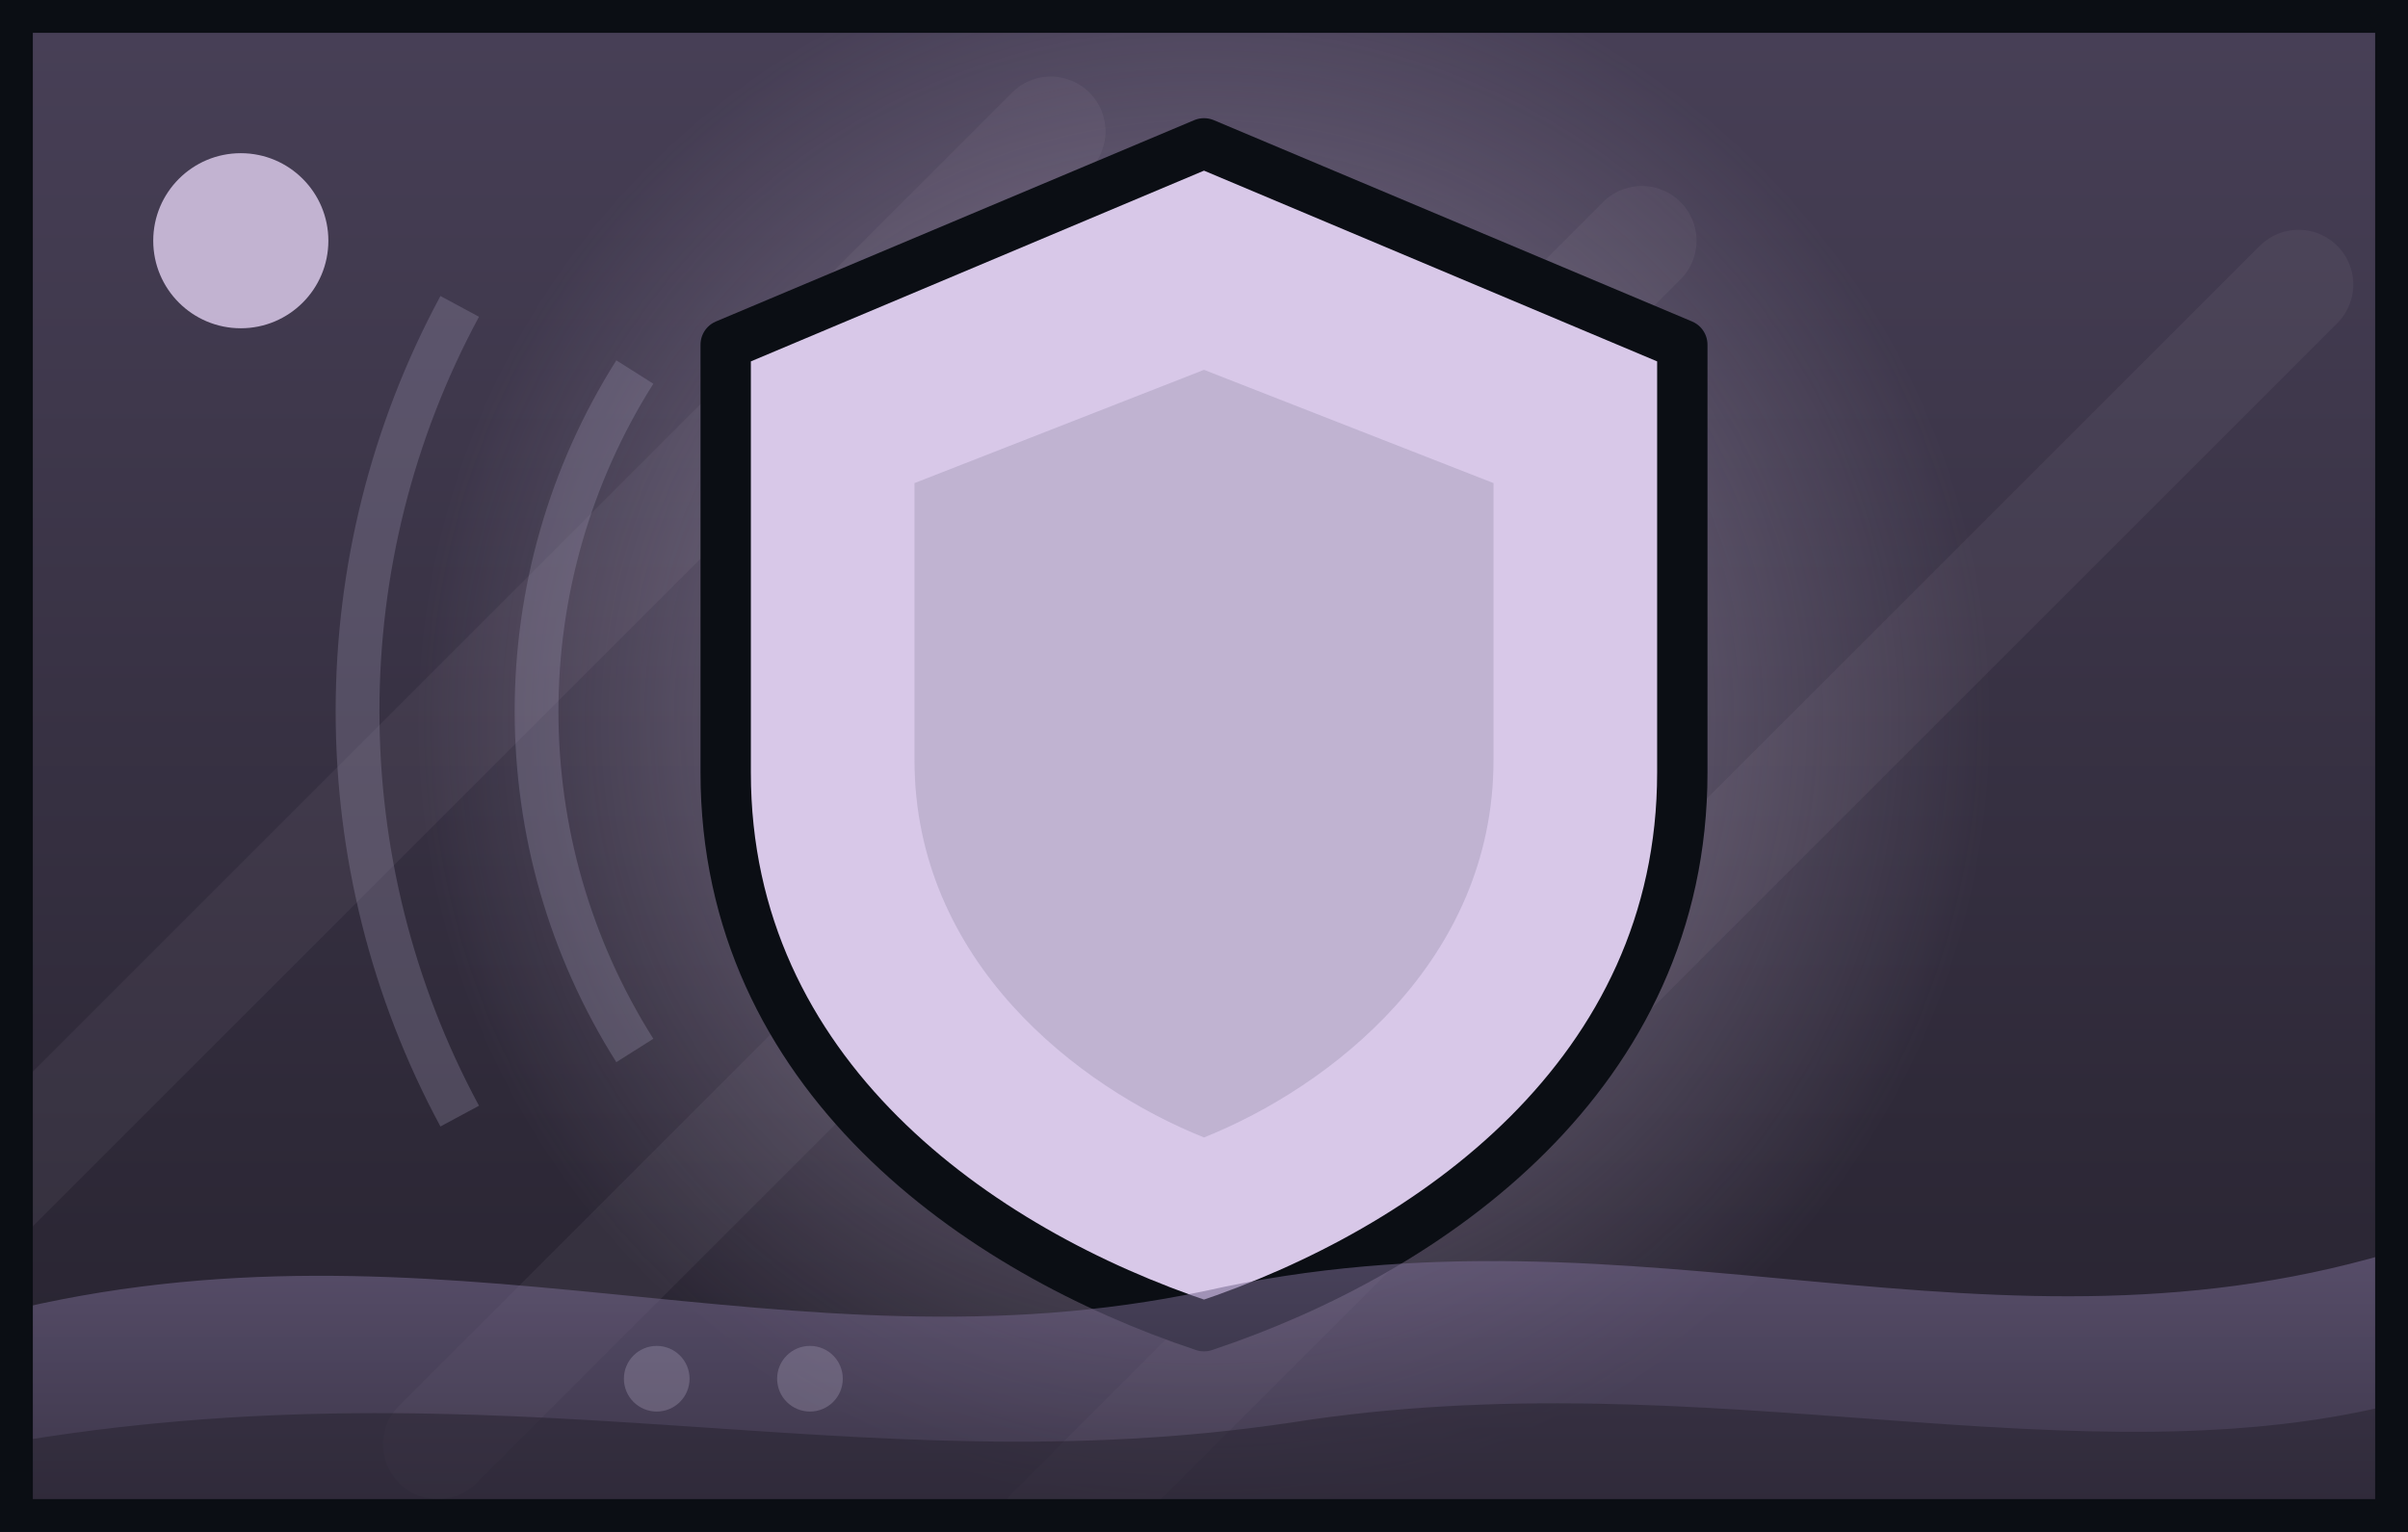
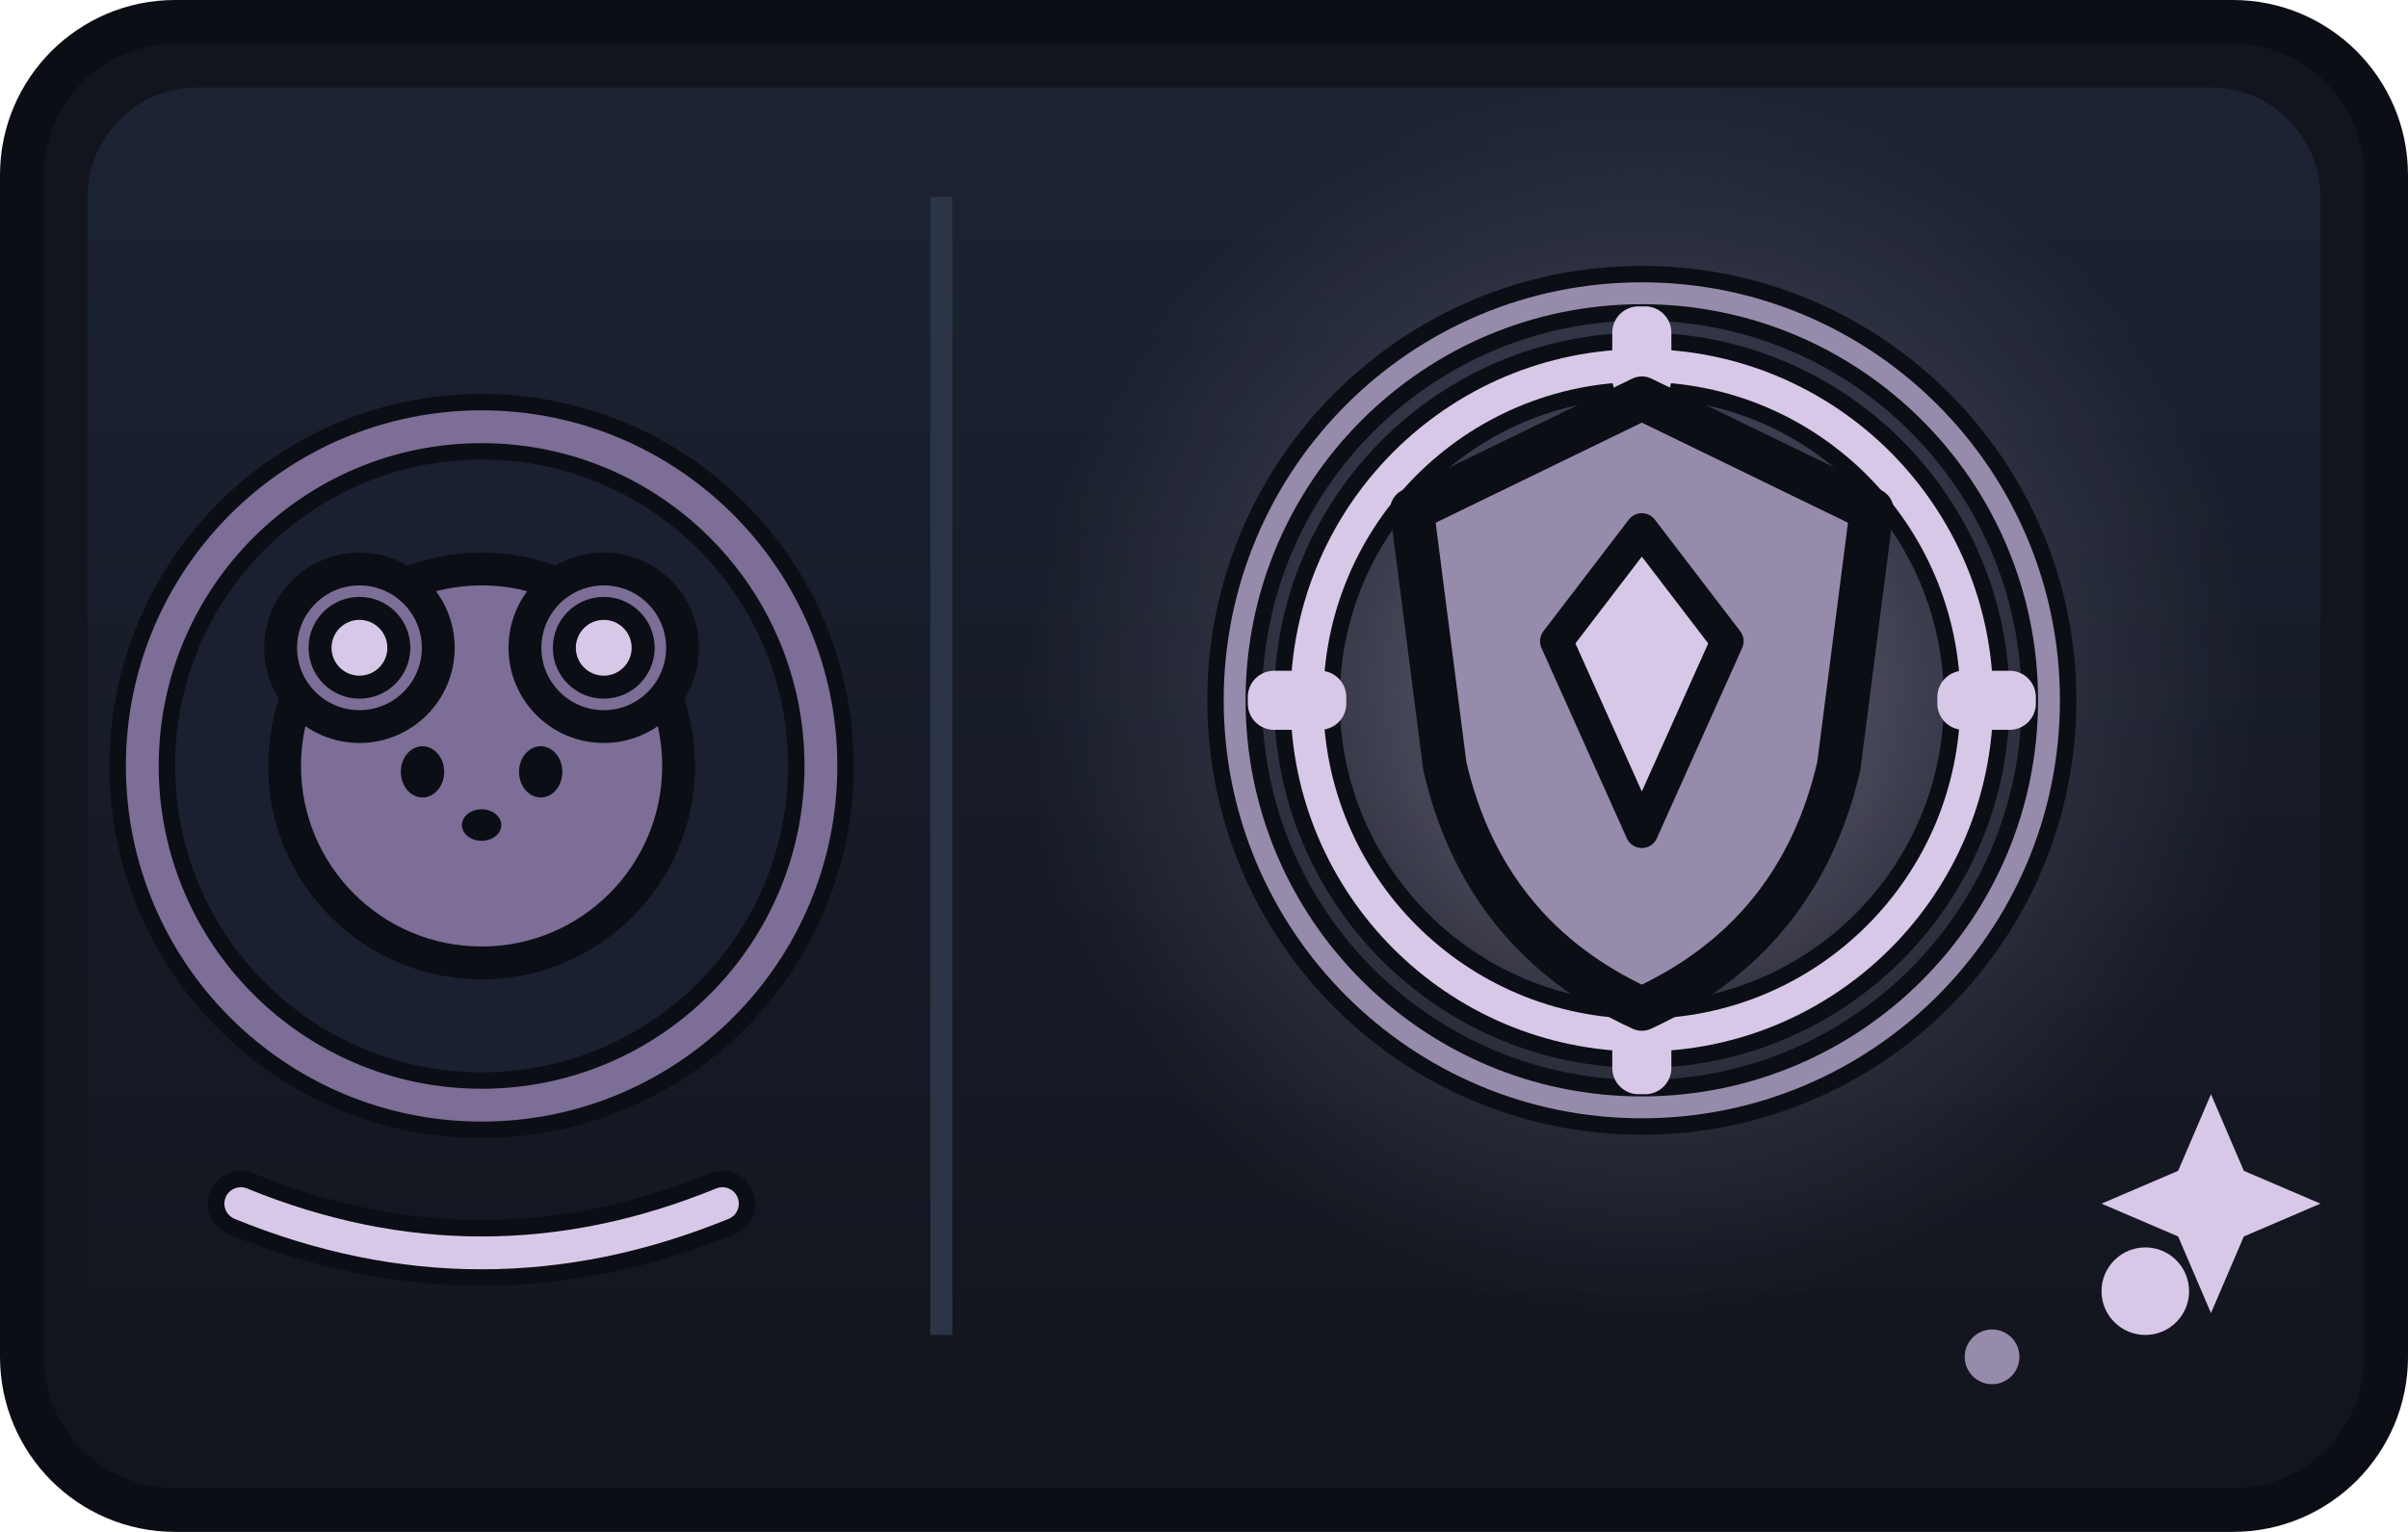
<svg xmlns="http://www.w3.org/2000/svg" width="220" height="140" viewBox="0 0 220 140">
  <defs>
-     <linearGradient id="bg_rat_defense" x1="0" y1="0" x2="0" y2="1">
-       <stop offset="0" stop-color="#484057" />
-       <stop offset="1" stop-color="#25212D" />
+     <linearGradient id="bg_card_rat_defense" x1="0" y1="0" x2="0" y2="1">
+       <stop offset="0" stop-color="#1C2333" />
+       <stop offset="1" stop-color="#12151D" />
    </linearGradient>
-     <radialGradient id="glow_rat_defense" cx="0.5" cy="0.5" r="0.5">
-       <stop offset="0" stop-color="#D8C8E8" stop-opacity="0.52" />
+     <radialGradient id="glow_card_rat_defense" cx="0.5" cy="0.5" r="0.5">
+       <stop offset="0" stop-color="#D8C8E8" stop-opacity="0.45" />
+       <stop offset="0.55" stop-color="#D8C8E8" stop-opacity="0.14" />
      <stop offset="1" stop-color="#D8C8E8" stop-opacity="0" />
    </radialGradient>
-     <linearGradient id="hill_rat_defense" x1="0" y1="0" x2="0" y2="1">
-       <stop offset="0" stop-color="#7C6E96" />
-       <stop offset="1" stop-color="#484057" />
-     </linearGradient>
  </defs>
-   <rect x="0" y="0" width="220" height="140" fill="url(#bg_rat_defense)" />
-   <g stroke="#D8C8E8" stroke-width="10" stroke-opacity="0.06" stroke-linecap="round">
-     <path d="M-10 118 L96 12" />
-     <path d="M40 132 L150 22" />
-     <path d="M96 140 L210 26" />
+   <rect x="2" y="2" width="216" height="136" rx="14" fill="#12151D" stroke="#0B0E14" stroke-width="4" />
+   <rect x="8" y="8" width="204" height="124" rx="10" fill="url(#bg_card_rat_defense)" />
+   <circle cx="150" cy="64" r="56" fill="url(#glow_card_rat_defense)" />
+   <circle cx="44" cy="70" r="31" fill="#1A2030" />
+   <circle cx="44" cy="70" r="31" fill="none" stroke="#0B0E14" stroke-width="6" stroke-linecap="round" stroke-linejoin="round" />
+   <circle cx="44" cy="70" r="31" fill="none" stroke="#7C6E96" stroke-width="3" stroke-linecap="round" stroke-linejoin="round" />
+   <circle cx="44" cy="70" r="18" fill="#7C6E96" stroke="#0B0E14" stroke-width="3" />
+   <circle cx="32.84" cy="59.2" r="7.2" fill="#7C6E96" stroke="#0B0E14" stroke-width="3" />
+   <circle cx="32.84" cy="59.2" r="3.6" fill="#D8C8E8" stroke="#0B0E14" stroke-width="2.1" />
+   <circle cx="55.16" cy="59.2" r="7.2" fill="#7C6E96" stroke="#0B0E14" stroke-width="3" />
+   <circle cx="55.16" cy="59.2" r="3.6" fill="#D8C8E8" stroke="#0B0E14" stroke-width="2.1" />
+   <ellipse cx="38.6" cy="70.54" rx="1.98" ry="2.34" fill="#0B0E14" />
+   <ellipse cx="49.4" cy="70.54" rx="1.98" ry="2.34" fill="#0B0E14" />
+   <ellipse cx="44" cy="75.4" rx="1.8" ry="1.44" fill="#0B0E14" />
+   <path d="M 22 110 Q 44 119 66 110" fill="none" stroke="#0B0E14" stroke-width="6" stroke-linecap="round" stroke-linejoin="round" />
+   <path d="M 22 110 Q 44 119 66 110" fill="none" stroke="#D8C8E8" stroke-width="3" stroke-linecap="round" stroke-linejoin="round" />
+   <rect x="85" y="18" width="2" height="104" fill="#2C3547" />
+   <circle cx="150" cy="64" r="30.6" fill="none" stroke="#0B0E14" stroke-width="6" stroke-linecap="round" stroke-linejoin="round" />
+   <circle cx="150" cy="64" r="30.6" fill="none" stroke="#D8C8E8" stroke-width="3" stroke-linecap="round" stroke-linejoin="round" />
+   <circle cx="150" cy="64" r="37.2" fill="none" stroke="#0B0E14" stroke-width="5" stroke-linecap="round" stroke-linejoin="round" />
+   <circle cx="150" cy="64" r="37.2" fill="none" stroke="#968BAB" stroke-width="2" stroke-linecap="round" stroke-linejoin="round" />
+   <g transform="rotate(0 150 64)">
+     <rect x="147.3" y="28" width="5.4" height="9" rx="2.4" fill="#D8C8E8" />
  </g>
-   <circle cx="110" cy="66" r="72" fill="url(#glow_rat_defense)" />
-   <g fill="none" stroke="#A39AB6" stroke-width="4" stroke-opacity="0.28">
-     <path d="M58 96 A58 58 0 0 1 58 34" />
-     <path d="M42 102 A78 78 0 0 1 42 28" />
+   <g transform="rotate(90 150 64)">
+     <rect x="147.3" y="28" width="5.4" height="9" rx="2.4" fill="#D8C8E8" />
  </g>
-   <g transform="translate(110 66) scale(1.15) translate(-110 -66)">
-     <path d="M110 20 L148 36 L148 70 C148 94 128 108 110 114 C92 108 72 94 72 70 L72 36 Z" fill="#D8C8E8" stroke="#0B0E14" stroke-width="4" stroke-linejoin="round" />
-     <path d="M110 38 L133 47 L133 69 C133 85 120 95 110 99 C100 95 87 85 87 69 L87 47 Z" fill="#A39AB6" fill-opacity="0.45" />
+   <g transform="rotate(180 150 64)">
+     <rect x="147.3" y="28" width="5.4" height="9" rx="2.4" fill="#D8C8E8" />
  </g>
-   <path d="M0 120 C40 110 72 126 110 118 C150 109 182 126 220 114 L220 140 L0 140 Z" fill="url(#hill_rat_defense)" fill-opacity="0.55" />
-   <path d="M0 132 C46 124 78 136 118 130 C156 124 190 136 220 128 L220 140 L0 140 Z" fill="#25212D" fill-opacity="0.5" />
-   <g fill="#A39AB6" fill-opacity="0.35">
-     <circle cx="60" cy="126" r="3" />
-     <circle cx="74" cy="126" r="3" />
+   <g transform="rotate(270 150 64)">
+     <rect x="147.3" y="28" width="5.4" height="9" rx="2.4" fill="#D8C8E8" />
  </g>
-   <circle cx="22" cy="22" r="8" fill="#D8C8E8" fill-opacity="0.85" />
-   <rect x="1.5" y="1.5" width="217" height="137" fill="none" stroke="#0B0E14" stroke-width="3" />
+   <path d="M 150 36.4 L 171 46.6 L 168 70 Q 164.4 85.6 150 92.2 Q 135.6 85.6 132 70 L 129 46.6 Z" fill="#968BAB" stroke="#0B0E14" stroke-width="4" stroke-linejoin="round" />
+   <polygon points="150,48.4 157.8,58.6 150,76 142.2,58.6" fill="#D8C8E8" stroke="#0B0E14" stroke-width="3" stroke-linejoin="round" />
+   <circle cx="196" cy="118" r="4" fill="#D8C8E8" />
+   <circle cx="182" cy="124" r="2.5" fill="#968BAB" />
+   <polygon points="202,100 205,107 212,110 205,113 202,120 199,113 192,110 199,107" fill="#D8C8E8" />
</svg>
